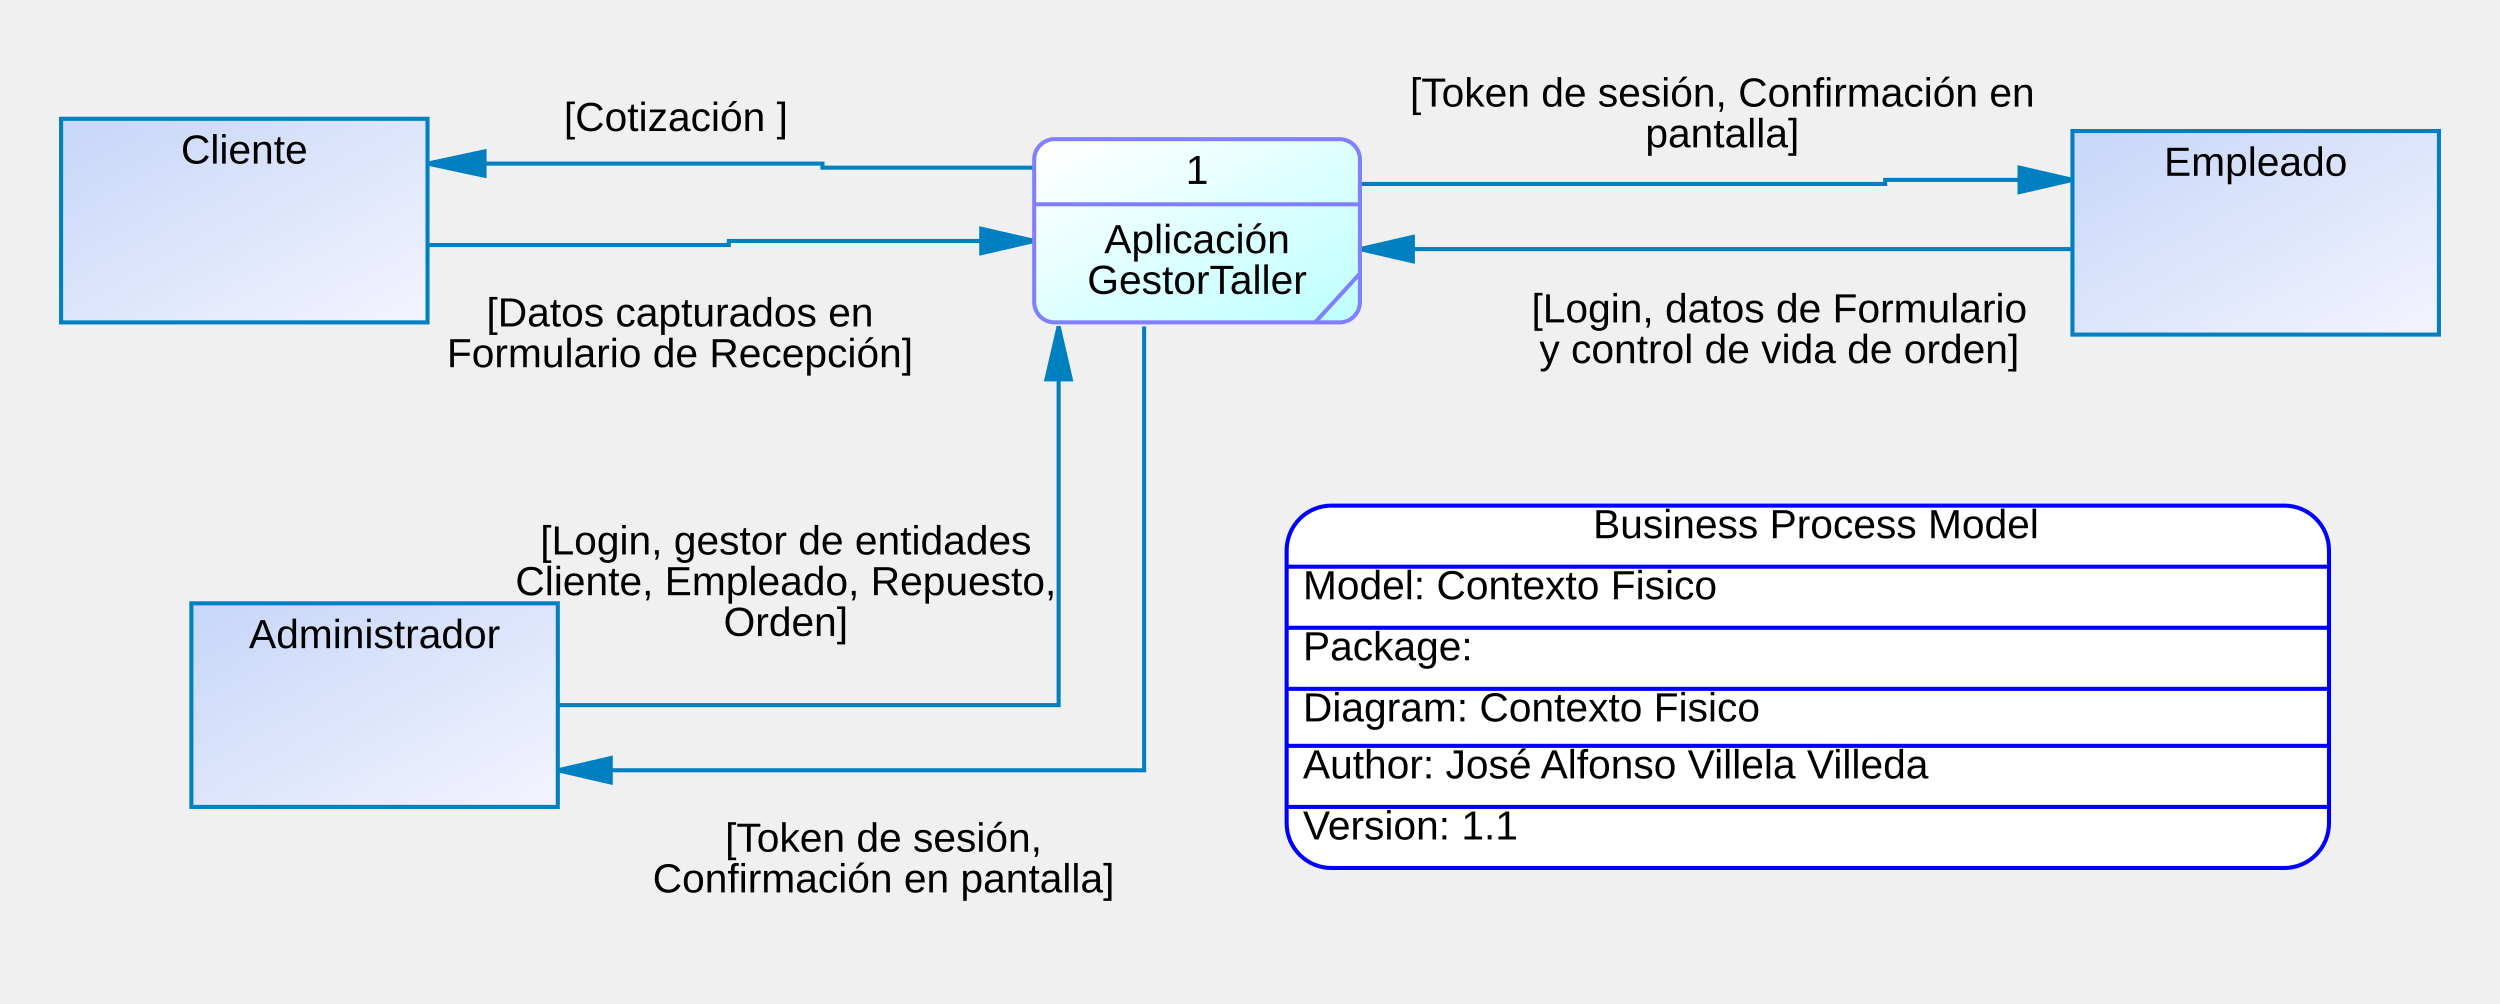
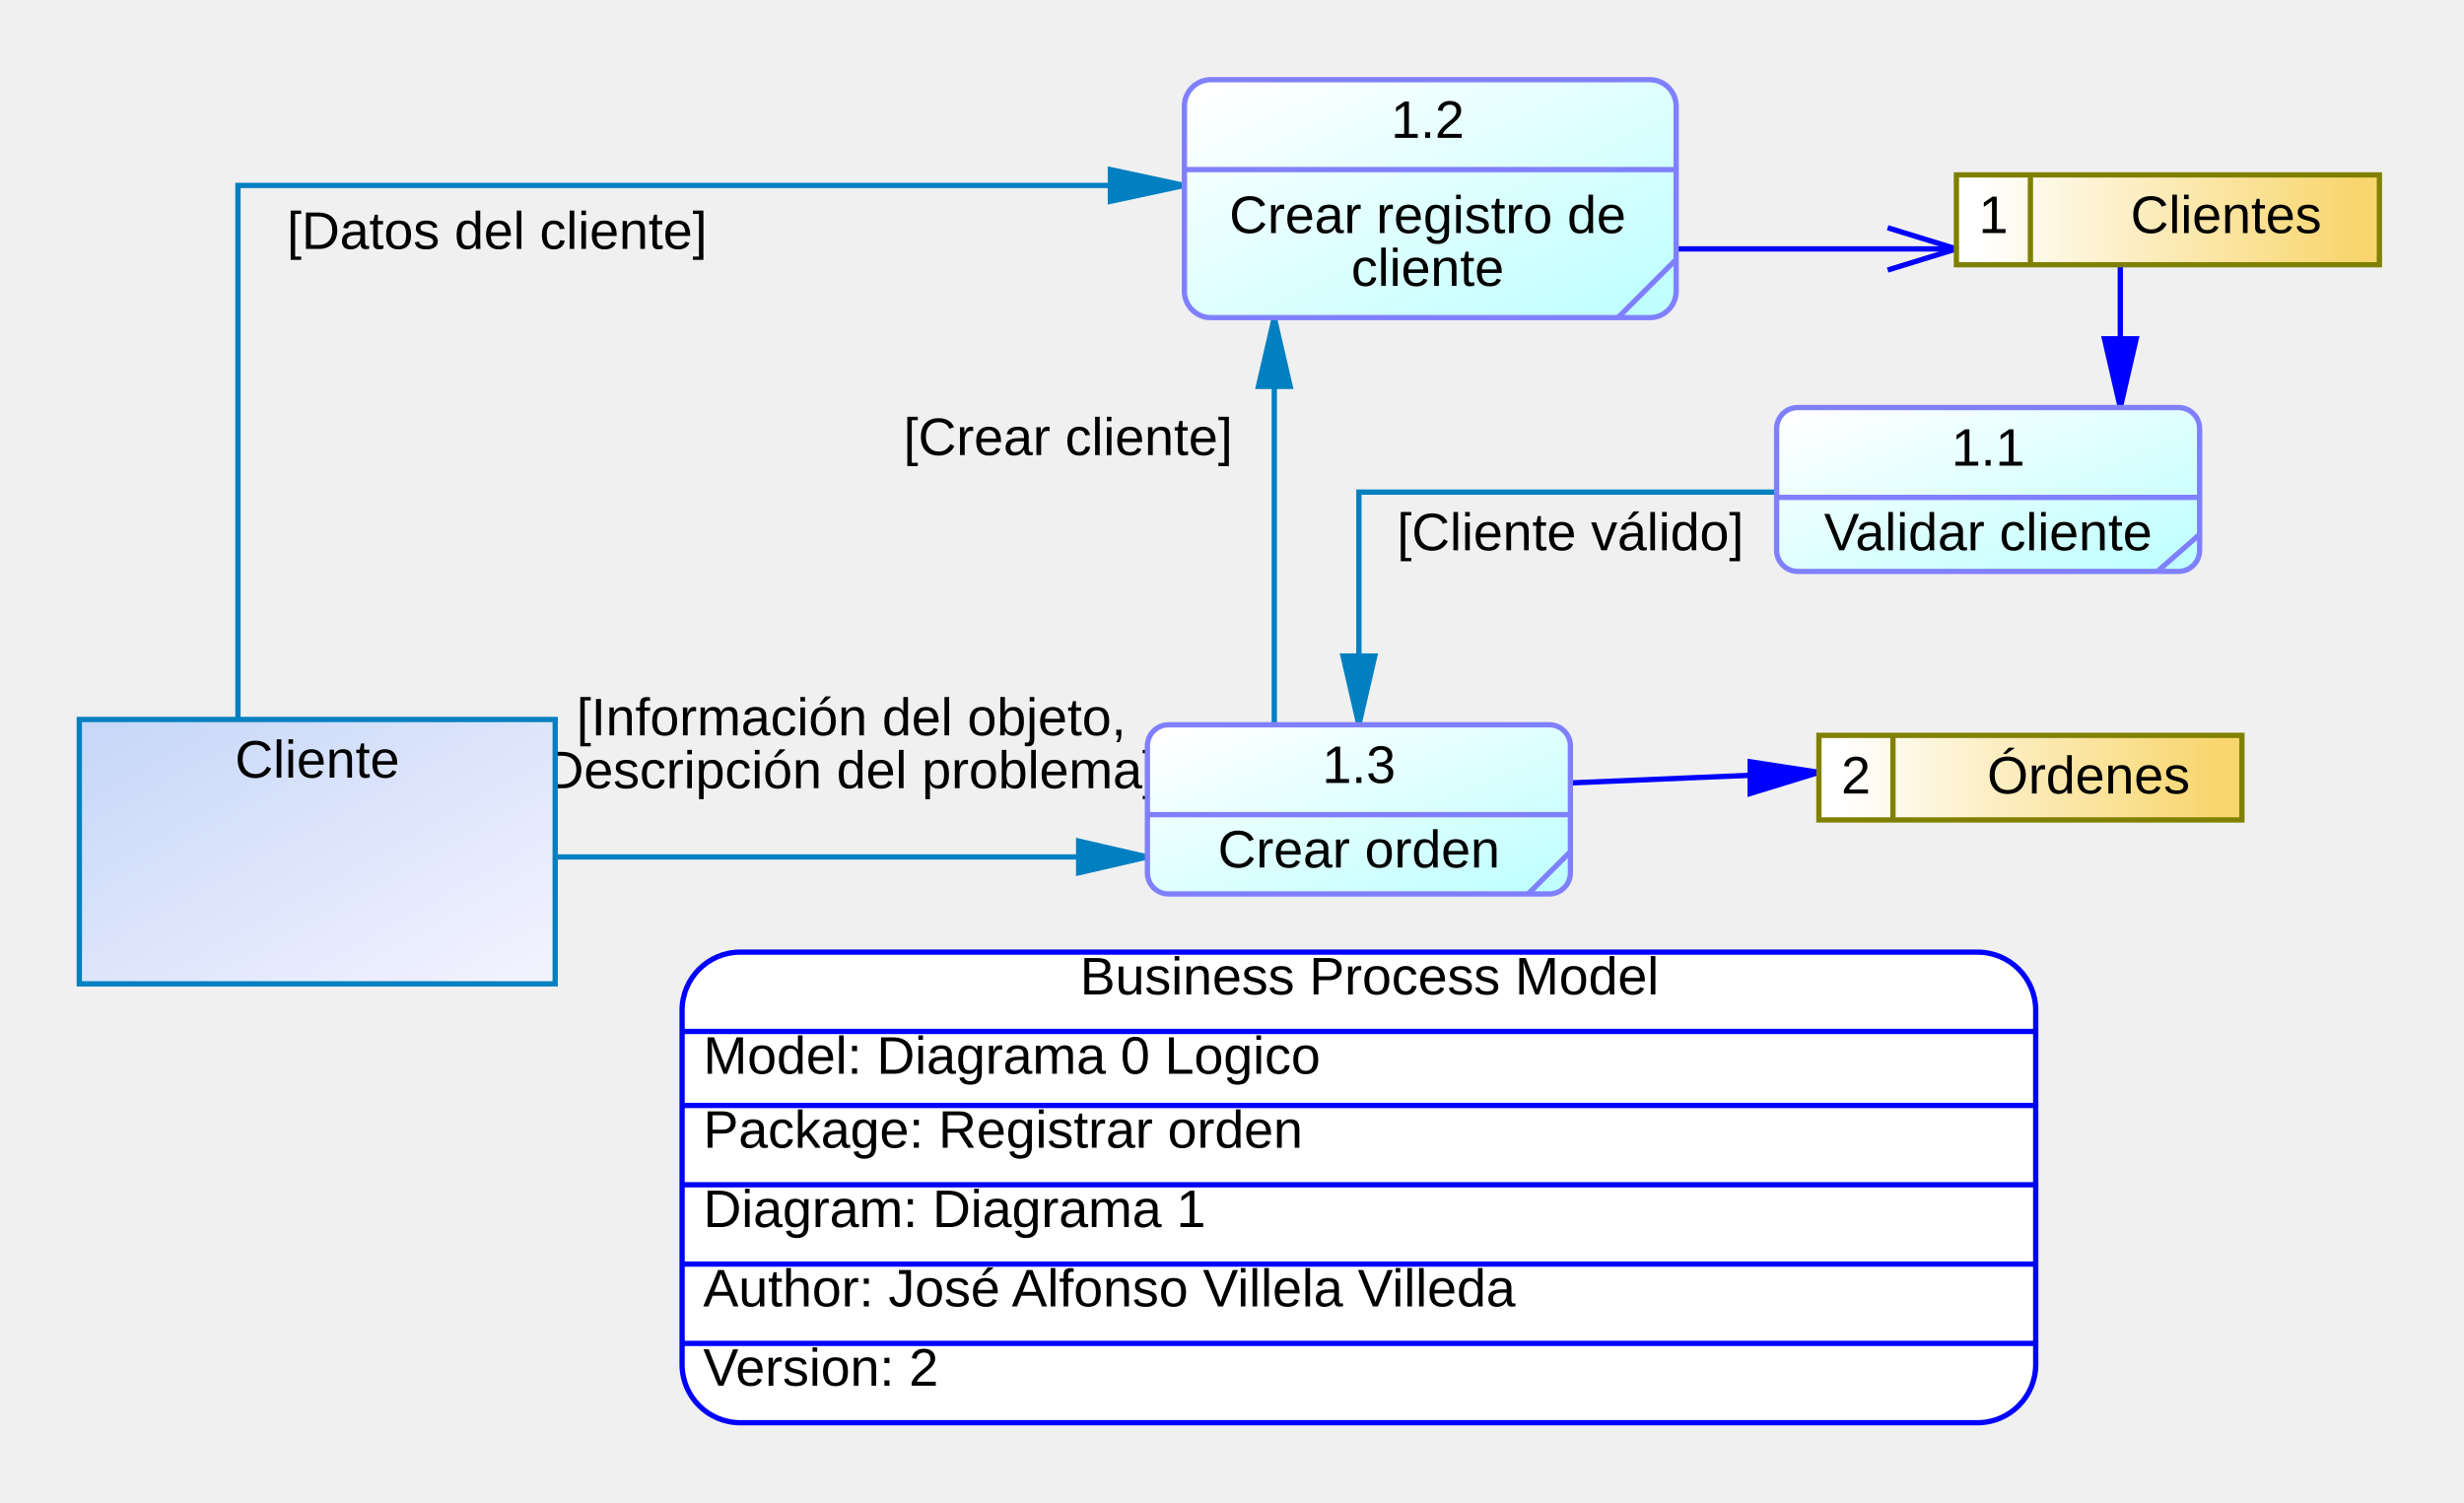
- <svg xmlns="http://www.w3.org/2000/svg" xmlns:xlink="http://www.w3.org/1999/xlink" width="162mm" height="65mm" version="1.1" viewBox="0 0 614 246">
-   <rect x="316" y="124" rx="11" ry="11" fill="#ffffff" width="256" height="89" stroke="#0000ff" stroke-width="1" />
-   <text x="446" y="132" fill="#000000" font-size="10" font-family="'Arial Unicode MS','Arial'" text-anchor="middle">Business Process Model</text>
-   <text x="320" y="147" fill="#000000" font-size="10" font-family="'Arial Unicode MS','Arial'" text-anchor="start">Model: Contexto Fisico</text>
-   <text x="320" y="162" fill="#000000" font-size="10" font-family="'Arial Unicode MS','Arial'" text-anchor="start">Package: </text>
-   <text x="320" y="177" fill="#000000" font-size="10" font-family="'Arial Unicode MS','Arial'" text-anchor="start">Diagram: Contexto Fisico</text>
-   <text x="320" y="191" fill="#000000" font-size="10" font-family="'Arial Unicode MS','Arial'" text-anchor="start">Author: José Alfonso Villela Villeda</text>
-   <text x="320" y="206" fill="#000000" font-size="10" font-family="'Arial Unicode MS','Arial'" text-anchor="start">Version: 1.1</text>
-   <line x1="316" x2="572" y1="198" y2="198" stroke="#0000ff" stroke-width="1" />
-   <line x1="316" x2="572" y1="183" y2="183" stroke="#0000ff" stroke-width="1" />
-   <line x1="316" x2="572" y1="169" y2="169" stroke="#0000ff" stroke-width="1" />
-   <line x1="316" x2="572" y1="154" y2="154" stroke="#0000ff" stroke-width="1" />
-   <line x1="316" x2="572" y1="139" y2="139" stroke="#0000ff" stroke-width="1" />
-   <a target="_parent" xlink:href="Repo25.htm#2">
-     <polyline fill="none" points="105,60 179,60 179,59 254,59" stroke="#0080c0" stroke-width="1" />
-     <polygon fill="#0080c0" points="254,59 241,62 241,56" stroke="#0080c0" stroke-width="1" stroke-linejoin="miter" />
-     <text x="167" y="80" fill="#000000" font-size="10" font-family="'Arial Unicode MS','Arial'" text-anchor="middle">[Datos capturados en </text>
-     <text x="167" y="90" fill="#000000" font-size="10" font-family="'Arial Unicode MS','Arial'" text-anchor="middle">Formulario de Recepción]</text>
+ <svg xmlns="http://www.w3.org/2000/svg" xmlns:xlink="http://www.w3.org/1999/xlink" width="123mm" height="75mm" version="1.1" viewBox="0 0 466 284">
+   <rect x="129" y="180" rx="11" ry="11" fill="#ffffff" width="256" height="89" stroke="#0000ff" stroke-width="1" />
+   <text x="259" y="188" fill="#000000" font-size="10" font-family="'Arial Unicode MS','Arial'" text-anchor="middle">Business Process Model</text>
+   <text x="133" y="203" fill="#000000" font-size="10" font-family="'Arial Unicode MS','Arial'" text-anchor="start">Model: Diagrama 0 Logico</text>
+   <text x="133" y="217" fill="#000000" font-size="10" font-family="'Arial Unicode MS','Arial'" text-anchor="start">Package: Registrar orden</text>
+   <text x="133" y="232" fill="#000000" font-size="10" font-family="'Arial Unicode MS','Arial'" text-anchor="start">Diagram: Diagrama 1</text>
+   <text x="133" y="247" fill="#000000" font-size="10" font-family="'Arial Unicode MS','Arial'" text-anchor="start">Author: José Alfonso Villela Villeda</text>
+   <text x="133" y="262" fill="#000000" font-size="10" font-family="'Arial Unicode MS','Arial'" text-anchor="start">Version: 2</text>
+   <line x1="129" x2="385" y1="254" y2="254" stroke="#0000ff" stroke-width="1" />
+   <line x1="129" x2="385" y1="239" y2="239" stroke="#0000ff" stroke-width="1" />
+   <line x1="129" x2="385" y1="224" y2="224" stroke="#0000ff" stroke-width="1" />
+   <line x1="129" x2="385" y1="209" y2="209" stroke="#0000ff" stroke-width="1" />
+   <line x1="129" x2="385" y1="195" y2="195" stroke="#0000ff" stroke-width="1" />
+   <polyline fill="none" points="401,77 401,50" stroke="#0000ff" stroke-width="1" />
+   <polygon fill="#0000ff" points="401,77 398,64 404,64" stroke="#0000ff" stroke-width="1" stroke-linejoin="miter" />
+   <a target="_parent" xlink:href="Repo31.htm#333">
+     <polyline fill="none" points="336,93 257,93 257,137" stroke="#0080c0" stroke-width="1" />
+     <polygon fill="#0080c0" points="257,137 254,124 260,124" stroke="#0080c0" stroke-width="1" stroke-linejoin="miter" />
+     <text x="297" y="104" fill="#000000" font-size="10" font-family="'Arial Unicode MS','Arial'" text-anchor="middle">[Cliente válido]</text>
  </a>
-   <a target="_parent" xlink:href="Repo25.htm#11">
-     <polyline fill="none" points="254,41 202,41 202,40 105,40" stroke="#0080c0" stroke-width="1" />
-     <polygon fill="#0080c0" points="105,40 119,37 119,43" stroke="#0080c0" stroke-width="1" stroke-linejoin="miter" />
-     <text x="166" y="32" fill="#000000" font-size="10" font-family="'Arial Unicode MS','Arial'" text-anchor="middle">[Cotización ]</text>
+   <polyline fill="none" points="297,148 344,146" stroke="#0000ff" stroke-width="1" />
+   <polygon fill="#0000ff" points="344,146 331,150 331,144" stroke="#0000ff" stroke-width="1" stroke-linejoin="miter" />
+   <polyline fill="none" points="105,162 217,162" stroke="#0080c0" stroke-width="1" />
+   <polygon fill="#0080c0" points="217,162 204,165 204,159" stroke="#0080c0" stroke-width="1" stroke-linejoin="miter" />
+   <text x="161" y="139" fill="#000000" font-size="10" font-family="'Arial Unicode MS','Arial'" text-anchor="middle">[Información del objeto, </text>
+   <text x="161" y="149" fill="#000000" font-size="10" font-family="'Arial Unicode MS','Arial'" text-anchor="middle">Descripción del problema]</text>
+   <a target="_parent" xlink:href="Repo31.htm#188">
+     <polyline fill="none" points="241,137 241,60" stroke="#0080c0" stroke-width="1" />
+     <polygon fill="#0080c0" points="241,60 244,73 238,73" stroke="#0080c0" stroke-width="1" stroke-linejoin="miter" />
+     <text x="202" y="86" fill="#000000" font-size="10" font-family="'Arial Unicode MS','Arial'" text-anchor="middle">[Crear cliente]</text>
  </a>
-   <a target="_parent" xlink:href="Repo25.htm#5">
-     <polyline fill="none" points="509,61 334,61" stroke="#0080c0" stroke-width="1" />
-     <polygon fill="#0080c0" points="334,61 347,58 347,64" stroke="#0080c0" stroke-width="1" stroke-linejoin="miter" />
-     <text x="437" y="79" fill="#000000" font-size="10" font-family="'Arial Unicode MS','Arial'" text-anchor="middle">[Login, datos de Formulario </text>
-     <text x="437" y="89" fill="#000000" font-size="10" font-family="'Arial Unicode MS','Arial'" text-anchor="middle">y control de vida de orden]</text>
+   <polyline fill="none" points="45,136 45,35 224,35" stroke="#0080c0" stroke-width="1" />
+   <polygon fill="#0080c0" points="224,35 210,38 210,32" stroke="#0080c0" stroke-width="1" stroke-linejoin="miter" />
+   <text x="94" y="47" fill="#000000" font-size="10" font-family="'Arial Unicode MS','Arial'" text-anchor="middle">[Datos del cliente]</text>
+   <polyline fill="none" points="317,47 370,47" stroke="#0000ff" stroke-width="1" />
+   <polyline fill="none" points="357,51 370,47 357,43" stroke="#0000ff" stroke-width="1" />
+   <a target="_parent" xlink:href="Repo31.htm#99">
+     <defs>
+       <linearGradient id="Gradient1" x1="0%" x2="100%" y1="0%" y2="0%" gradientUnits="objectBoundingBox">
+         <stop offset="5%" stop-color="#ffffff" />
+         <stop offset="95%" stop-color="#f8d66d" />
+       </linearGradient>
+     </defs>
+     <rect x="370" y="33" fill="url(#Gradient1)" width="80" height="17" stroke="#808000" stroke-width="1" />
+     <line x1="384" x2="384" y1="33" y2="50" stroke="#808000" stroke-width="1" />
+     <text x="377" y="44" fill="#000000" font-size="10" font-family="'Arial Unicode MS','Arial'" text-anchor="middle">1</text>
+     <text x="421" y="44" fill="#000000" font-size="10" font-family="'Arial Unicode MS','Arial'" text-anchor="middle">Clientes</text>
  </a>
-   <a target="_parent" xlink:href="Repo25.htm#14">
-     <polyline fill="none" points="334,45 463,45 463,44 509,44" stroke="#0080c0" stroke-width="1" />
-     <polygon fill="#0080c0" points="509,44 496,47 496,41" stroke="#0080c0" stroke-width="1" stroke-linejoin="miter" />
-     <text x="423" y="26" fill="#000000" font-size="10" font-family="'Arial Unicode MS','Arial'" text-anchor="middle">[Token de sesión, Confirmación en </text>
-     <text x="423" y="36" fill="#000000" font-size="10" font-family="'Arial Unicode MS','Arial'" text-anchor="middle">pantalla]</text>
+   <a target="_parent" xlink:href="Repo31.htm#115">
+     <defs>
+       <linearGradient id="Gradient2" x1="0%" x2="100%" y1="0%" y2="0%" gradientUnits="objectBoundingBox">
+         <stop offset="5%" stop-color="#ffffff" />
+         <stop offset="95%" stop-color="#f8d66d" />
+       </linearGradient>
+     </defs>
+     <rect x="344" y="139" fill="url(#Gradient2)" width="80" height="16" stroke="#808000" stroke-width="1" />
+     <line x1="358" x2="358" y1="139" y2="155" stroke="#808000" stroke-width="1" />
+     <text x="351" y="150" fill="#000000" font-size="10" font-family="'Arial Unicode MS','Arial'" text-anchor="middle">2</text>
+     <text x="395" y="150" fill="#000000" font-size="10" font-family="'Arial Unicode MS','Arial'" text-anchor="middle">Órdenes</text>
  </a>
-   <a target="_parent" xlink:href="Repo25.htm#8">
-     <polyline fill="none" points="137,173 260,173 260,80" stroke="#0080c0" stroke-width="1" />
-     <polygon fill="#0080c0" points="260,80 263,93 257,93" stroke="#0080c0" stroke-width="1" stroke-linejoin="miter" />
-     <text x="193" y="136" fill="#000000" font-size="10" font-family="'Arial Unicode MS','Arial'" text-anchor="middle">[Login, gestor de entidades </text>
-     <text x="193" y="146" fill="#000000" font-size="10" font-family="'Arial Unicode MS','Arial'" text-anchor="middle">Cliente, Empleado, Repuesto, </text>
-     <text x="193" y="156" fill="#000000" font-size="10" font-family="'Arial Unicode MS','Arial'" text-anchor="middle">Orden]</text>
-   </a>
-   <a target="_parent" xlink:href="Repo25.htm#17">
-     <polyline fill="none" points="281,80 281,189 137,189" stroke="#0080c0" stroke-width="1" />
-     <polygon fill="#0080c0" points="137,189 150,186 150,192" stroke="#0080c0" stroke-width="1" stroke-linejoin="miter" />
-     <text x="217" y="209" fill="#000000" font-size="10" font-family="'Arial Unicode MS','Arial'" text-anchor="middle">[Token de sesión, </text>
-     <text x="217" y="219" fill="#000000" font-size="10" font-family="'Arial Unicode MS','Arial'" text-anchor="middle">Confirmación en pantalla]</text>
-   </a>
-   <a target="_parent" xlink:href="Repo24.htm#2">
+   <a target="_parent" xlink:href="Repo29.htm#1">
    <defs>
-       <linearGradient id="Gradient1" x1="0%" x2="100%" y1="0%" y2="100%" gradientUnits="objectBoundingBox">
+       <linearGradient id="Gradient3" x1="0%" x2="100%" y1="0%" y2="100%" gradientUnits="objectBoundingBox">
        <stop offset="5%" stop-color="#ffffff" />
        <stop offset="95%" stop-color="#c0ffff" />
      </linearGradient>
    </defs>
-     <rect x="254" y="34" rx="5" ry="5" fill="url(#Gradient1)" width="80" height="45" stroke="#8080ff" stroke-width="1" />
-     <line x1="323" x2="334" y1="79" y2="67" stroke="#8080ff" stroke-width="1" />
-     <text x="294" y="45" fill="#000000" font-size="10" font-family="'Arial Unicode MS','Arial'" text-anchor="middle">1</text>
-     <line x1="254" x2="334" y1="50" y2="50" stroke="#8080ff" stroke-width="1" />
-     <text x="294" y="62" fill="#000000" font-size="10" font-family="'Arial Unicode MS','Arial'" text-anchor="middle">Aplicación </text>
-     <text x="294" y="72" fill="#000000" font-size="10" font-family="'Arial Unicode MS','Arial'" text-anchor="middle">GestorTaller</text>
+     <rect x="336" y="77" rx="4" ry="4" fill="url(#Gradient3)" width="80" height="31" stroke="#8080ff" stroke-width="1" />
+     <line x1="408" x2="416" y1="108" y2="101" stroke="#8080ff" stroke-width="1" />
+     <text x="376" y="88" fill="#000000" font-size="10" font-family="'Arial Unicode MS','Arial'" text-anchor="middle">1.1</text>
+     <line x1="336" x2="416" y1="94" y2="94" stroke="#8080ff" stroke-width="1" />
+     <text x="376" y="104" fill="#000000" font-size="10" font-family="'Arial Unicode MS','Arial'" text-anchor="middle">Validar cliente</text>
  </a>
-   <a target="_parent" xlink:href="Repo23.htm#6">
+   <a target="_parent" xlink:href="Repo28.htm#1">
    <defs>
-       <linearGradient id="Gradient2" x1="0%" x2="100%" y1="0%" y2="100%" gradientUnits="objectBoundingBox">
+       <linearGradient id="Gradient4" x1="0%" x2="100%" y1="0%" y2="100%" gradientUnits="objectBoundingBox">
+         <stop offset="5%" stop-color="#ffffff" />
+         <stop offset="95%" stop-color="#c0ffff" />
+       </linearGradient>
+     </defs>
+     <rect x="224" y="15" rx="5" ry="5" fill="url(#Gradient4)" width="93" height="45" stroke="#8080ff" stroke-width="1" />
+     <line x1="306" x2="317" y1="60" y2="49" stroke="#8080ff" stroke-width="1" />
+     <text x="270" y="26" fill="#000000" font-size="10" font-family="'Arial Unicode MS','Arial'" text-anchor="middle">1.2</text>
+     <line x1="224" x2="317" y1="32" y2="32" stroke="#8080ff" stroke-width="1" />
+     <text x="270" y="44" fill="#000000" font-size="10" font-family="'Arial Unicode MS','Arial'" text-anchor="middle">Crear registro de </text>
+     <text x="270" y="54" fill="#000000" font-size="10" font-family="'Arial Unicode MS','Arial'" text-anchor="middle">cliente</text>
+   </a>
+   <a target="_parent" xlink:href="Repo27.htm#1">
+     <defs>
+       <linearGradient id="Gradient5" x1="0%" x2="100%" y1="0%" y2="100%" gradientUnits="objectBoundingBox">
+         <stop offset="5%" stop-color="#ffffff" />
+         <stop offset="95%" stop-color="#c0ffff" />
+       </linearGradient>
+     </defs>
+     <rect x="217" y="137" rx="4" ry="4" fill="url(#Gradient5)" width="80" height="32" stroke="#8080ff" stroke-width="1" />
+     <line x1="289" x2="297" y1="169" y2="161" stroke="#8080ff" stroke-width="1" />
+     <text x="257" y="148" fill="#000000" font-size="10" font-family="'Arial Unicode MS','Arial'" text-anchor="middle">1.3</text>
+     <line x1="217" x2="297" y1="154" y2="154" stroke="#8080ff" stroke-width="1" />
+     <text x="257" y="164" fill="#000000" font-size="10" font-family="'Arial Unicode MS','Arial'" text-anchor="middle">Crear orden</text>
+   </a>
+   <a target="_parent" xlink:href="Repo20.htm#11">
+     <defs>
+       <linearGradient id="Gradient6" x1="0%" x2="100%" y1="0%" y2="100%" gradientUnits="objectBoundingBox">
        <stop offset="5%" stop-color="#c8d8f8" />
        <stop offset="95%" stop-color="#f2f2ff" />
      </linearGradient>
    </defs>
-     <rect x="47" y="148" fill="url(#Gradient2)" width="90" height="50" stroke="#0080c0" stroke-width="1" />
-     <text x="92" y="159" fill="#000000" font-size="10" font-family="'Arial Unicode MS','Arial'" text-anchor="middle">Administrador</text>
+     <rect x="15" y="136" fill="url(#Gradient6)" width="90" height="50" stroke="#0080c0" stroke-width="1" />
+     <text x="60" y="147" fill="#000000" font-size="10" font-family="'Arial Unicode MS','Arial'" text-anchor="middle">Cliente</text>
  </a>
-   <defs>
-     <linearGradient id="Gradient3" x1="0%" x2="100%" y1="0%" y2="100%" gradientUnits="objectBoundingBox">
-       <stop offset="5%" stop-color="#c8d8f8" />
-       <stop offset="95%" stop-color="#f2f2ff" />
-     </linearGradient>
-   </defs>
-   <rect x="15" y="29" fill="url(#Gradient3)" width="90" height="50" stroke="#0080c0" stroke-width="1" />
-   <text x="60" y="40" fill="#000000" font-size="10" font-family="'Arial Unicode MS','Arial'" text-anchor="middle">Cliente</text>
-   <defs>
-     <linearGradient id="Gradient4" x1="0%" x2="100%" y1="0%" y2="100%" gradientUnits="objectBoundingBox">
-       <stop offset="5%" stop-color="#c8d8f8" />
-       <stop offset="95%" stop-color="#f2f2ff" />
-     </linearGradient>
-   </defs>
-   <rect x="509" y="32" fill="url(#Gradient4)" width="90" height="50" stroke="#0080c0" stroke-width="1" />
-   <text x="554" y="43" fill="#000000" font-size="10" font-family="'Arial Unicode MS','Arial'" text-anchor="middle">Empleado</text>
</svg>
